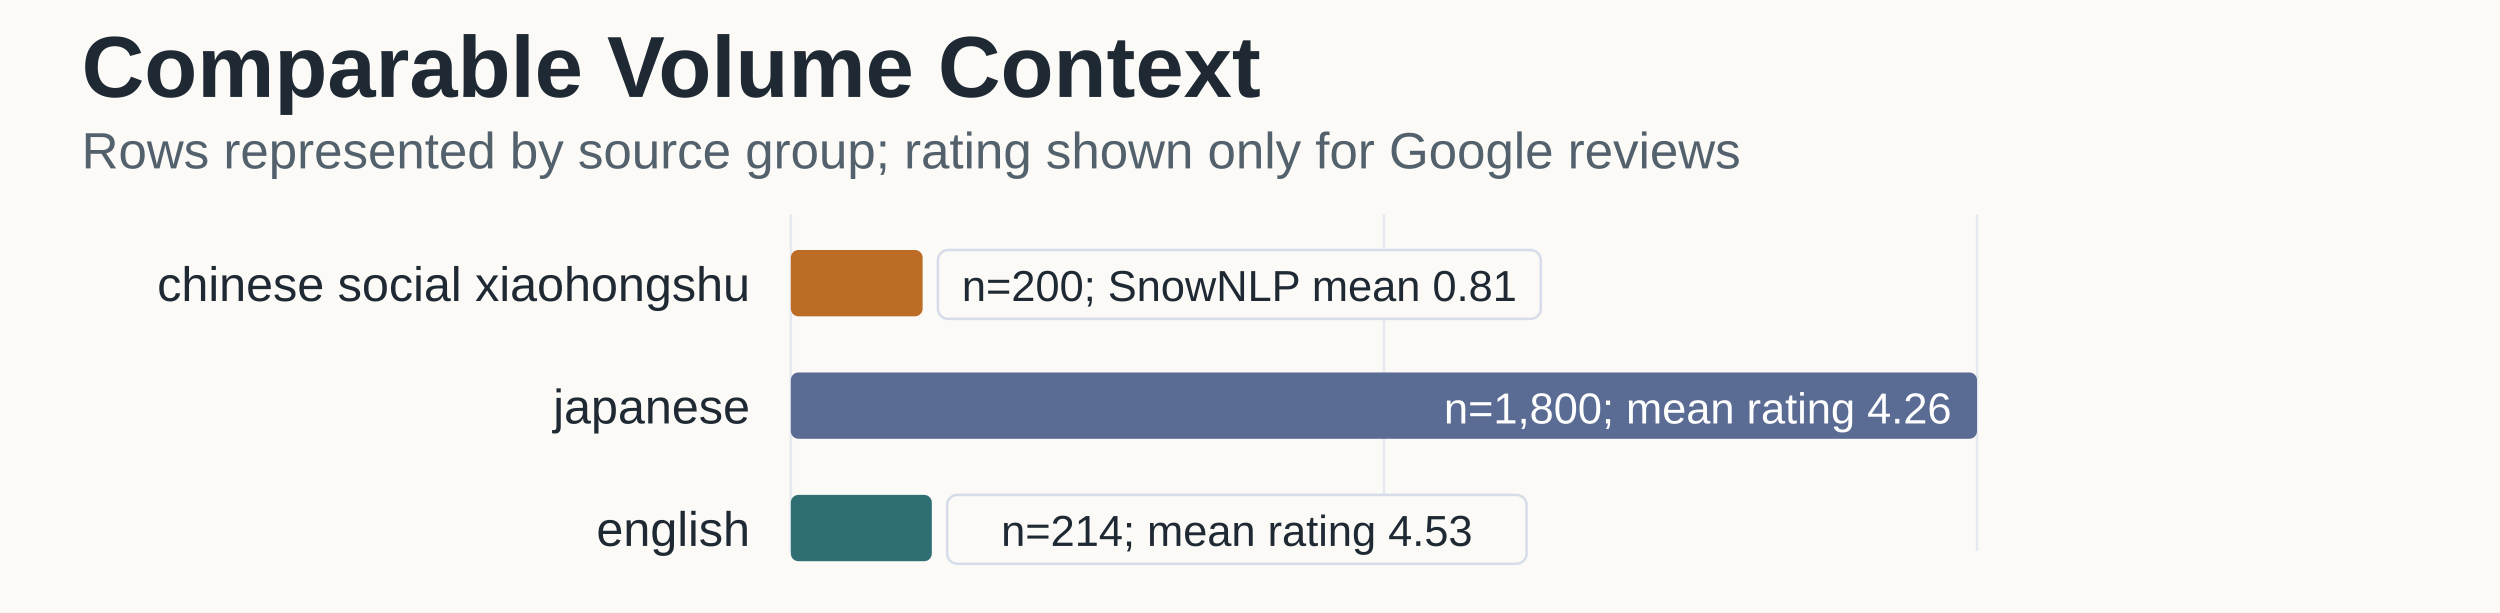
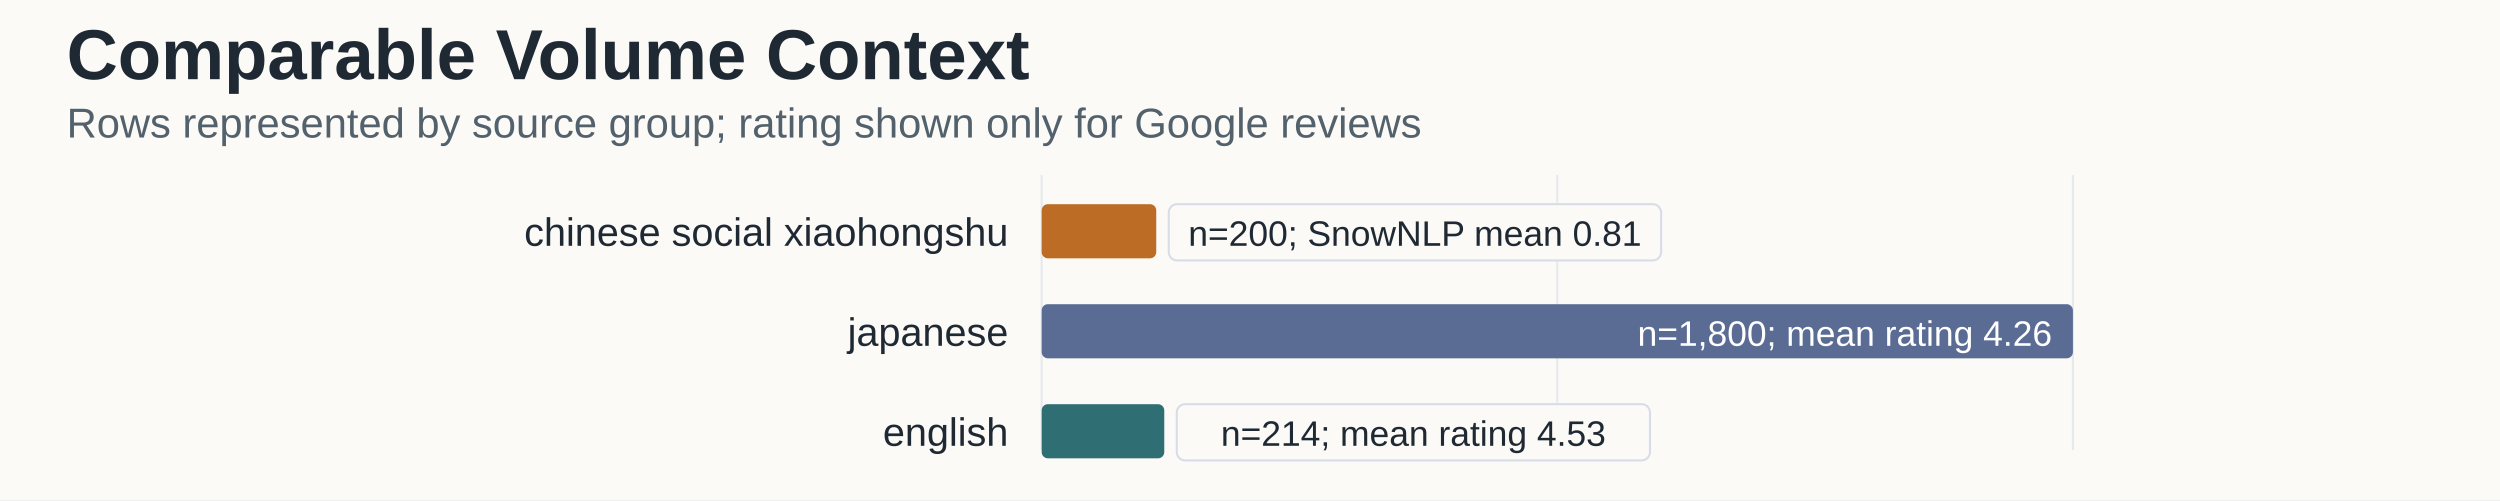
- <svg xmlns="http://www.w3.org/2000/svg" width="980" height="240" viewBox="0 0 980 240">
+ <svg xmlns="http://www.w3.org/2000/svg" width="1200" height="240" viewBox="0 0 1200 240">
  <rect width="100%" height="100%" fill="#fbfaf7" />
  <text x="32" y="38" font-family="Arial, sans-serif" font-size="34" font-weight="700" fill="#1f2933">Comparable Volume Context</text>
  <text x="32" y="66" font-family="Arial, sans-serif" font-size="20" fill="#52616b">Rows represented by source group; rating shown only for Google reviews</text>
-   <line x1="310.00" x2="310.00" y1="84.00" y2="216.00" stroke="#d7dde8" stroke-width="1" opacity="0.58" />
-   <line x1="542.50" x2="542.50" y1="84.00" y2="216.00" stroke="#d7dde8" stroke-width="1" opacity="0.58" />
-   <line x1="775.00" x2="775.00" y1="84.00" y2="216.00" stroke="#d7dde8" stroke-width="1" opacity="0.58" />
-   <text x="294" y="118" text-anchor="end" font-family="Arial, sans-serif" font-size="19" fill="#1f2933">chinese social xiaohongshu</text>
-   <rect x="310" y="98" width="51.67" height="26" rx="3" fill="#bc6c25" />
-   <rect x="367.67" y="98.00" width="236.32" height="27.00" rx="4" fill="#fbfaf7" stroke="#d7dde8" stroke-width="1" />
-   <text x="485.83" y="118.00" text-anchor="middle" font-family="Arial, sans-serif" font-size="17" font-weight="400" fill="#1f2933">n=200; SnowNLP mean 0.81</text>
-   <text x="294" y="166" text-anchor="end" font-family="Arial, sans-serif" font-size="19" fill="#1f2933">japanese</text>
-   <rect x="310" y="146" width="465.00" height="26" rx="3" fill="#5b6c94" />
-   <text x="765.00" y="166" text-anchor="end" font-family="Arial, sans-serif" font-size="17" fill="#ffffff">n=1,800; mean rating 4.26</text>
-   <text x="294" y="214" text-anchor="end" font-family="Arial, sans-serif" font-size="19" fill="#1f2933">english</text>
-   <rect x="310" y="194" width="55.28" height="26" rx="3" fill="#2f6f73" />
-   <rect x="371.28" y="194.00" width="227.14" height="27.00" rx="4" fill="#fbfaf7" stroke="#d7dde8" stroke-width="1" />
-   <text x="484.85" y="214.00" text-anchor="middle" font-family="Arial, sans-serif" font-size="17" font-weight="400" fill="#1f2933">n=214; mean rating 4.53</text>
+   <line x1="500.00" x2="500.00" y1="84.00" y2="216.00" stroke="#d7dde8" stroke-width="1" opacity="0.58" />
+   <line x1="747.50" x2="747.50" y1="84.00" y2="216.00" stroke="#d7dde8" stroke-width="1" opacity="0.58" />
+   <line x1="995.00" x2="995.00" y1="84.00" y2="216.00" stroke="#d7dde8" stroke-width="1" opacity="0.58" />
+   <text x="484" y="118" text-anchor="end" font-family="Arial, sans-serif" font-size="19" fill="#1f2933">chinese social xiaohongshu</text>
+   <rect x="500" y="98" width="55.00" height="26" rx="3" fill="#bc6c25" />
+   <rect x="561.00" y="98.00" width="236.32" height="27.00" rx="4" fill="#fbfaf7" stroke="#d7dde8" stroke-width="1" />
+   <text x="679.16" y="118.00" text-anchor="middle" font-family="Arial, sans-serif" font-size="17" font-weight="400" fill="#1f2933">n=200; SnowNLP mean 0.81</text>
+   <text x="484" y="166" text-anchor="end" font-family="Arial, sans-serif" font-size="19" fill="#1f2933">japanese</text>
+   <rect x="500" y="146" width="495.00" height="26" rx="3" fill="#5b6c94" />
+   <text x="985.00" y="166" text-anchor="end" font-family="Arial, sans-serif" font-size="17" fill="#ffffff">n=1,800; mean rating 4.26</text>
+   <text x="484" y="214" text-anchor="end" font-family="Arial, sans-serif" font-size="19" fill="#1f2933">english</text>
+   <rect x="500" y="194" width="58.85" height="26" rx="3" fill="#2f6f73" />
+   <rect x="564.85" y="194.00" width="227.14" height="27.00" rx="4" fill="#fbfaf7" stroke="#d7dde8" stroke-width="1" />
+   <text x="678.42" y="214.00" text-anchor="middle" font-family="Arial, sans-serif" font-size="17" font-weight="400" fill="#1f2933">n=214; mean rating 4.53</text>
</svg>
